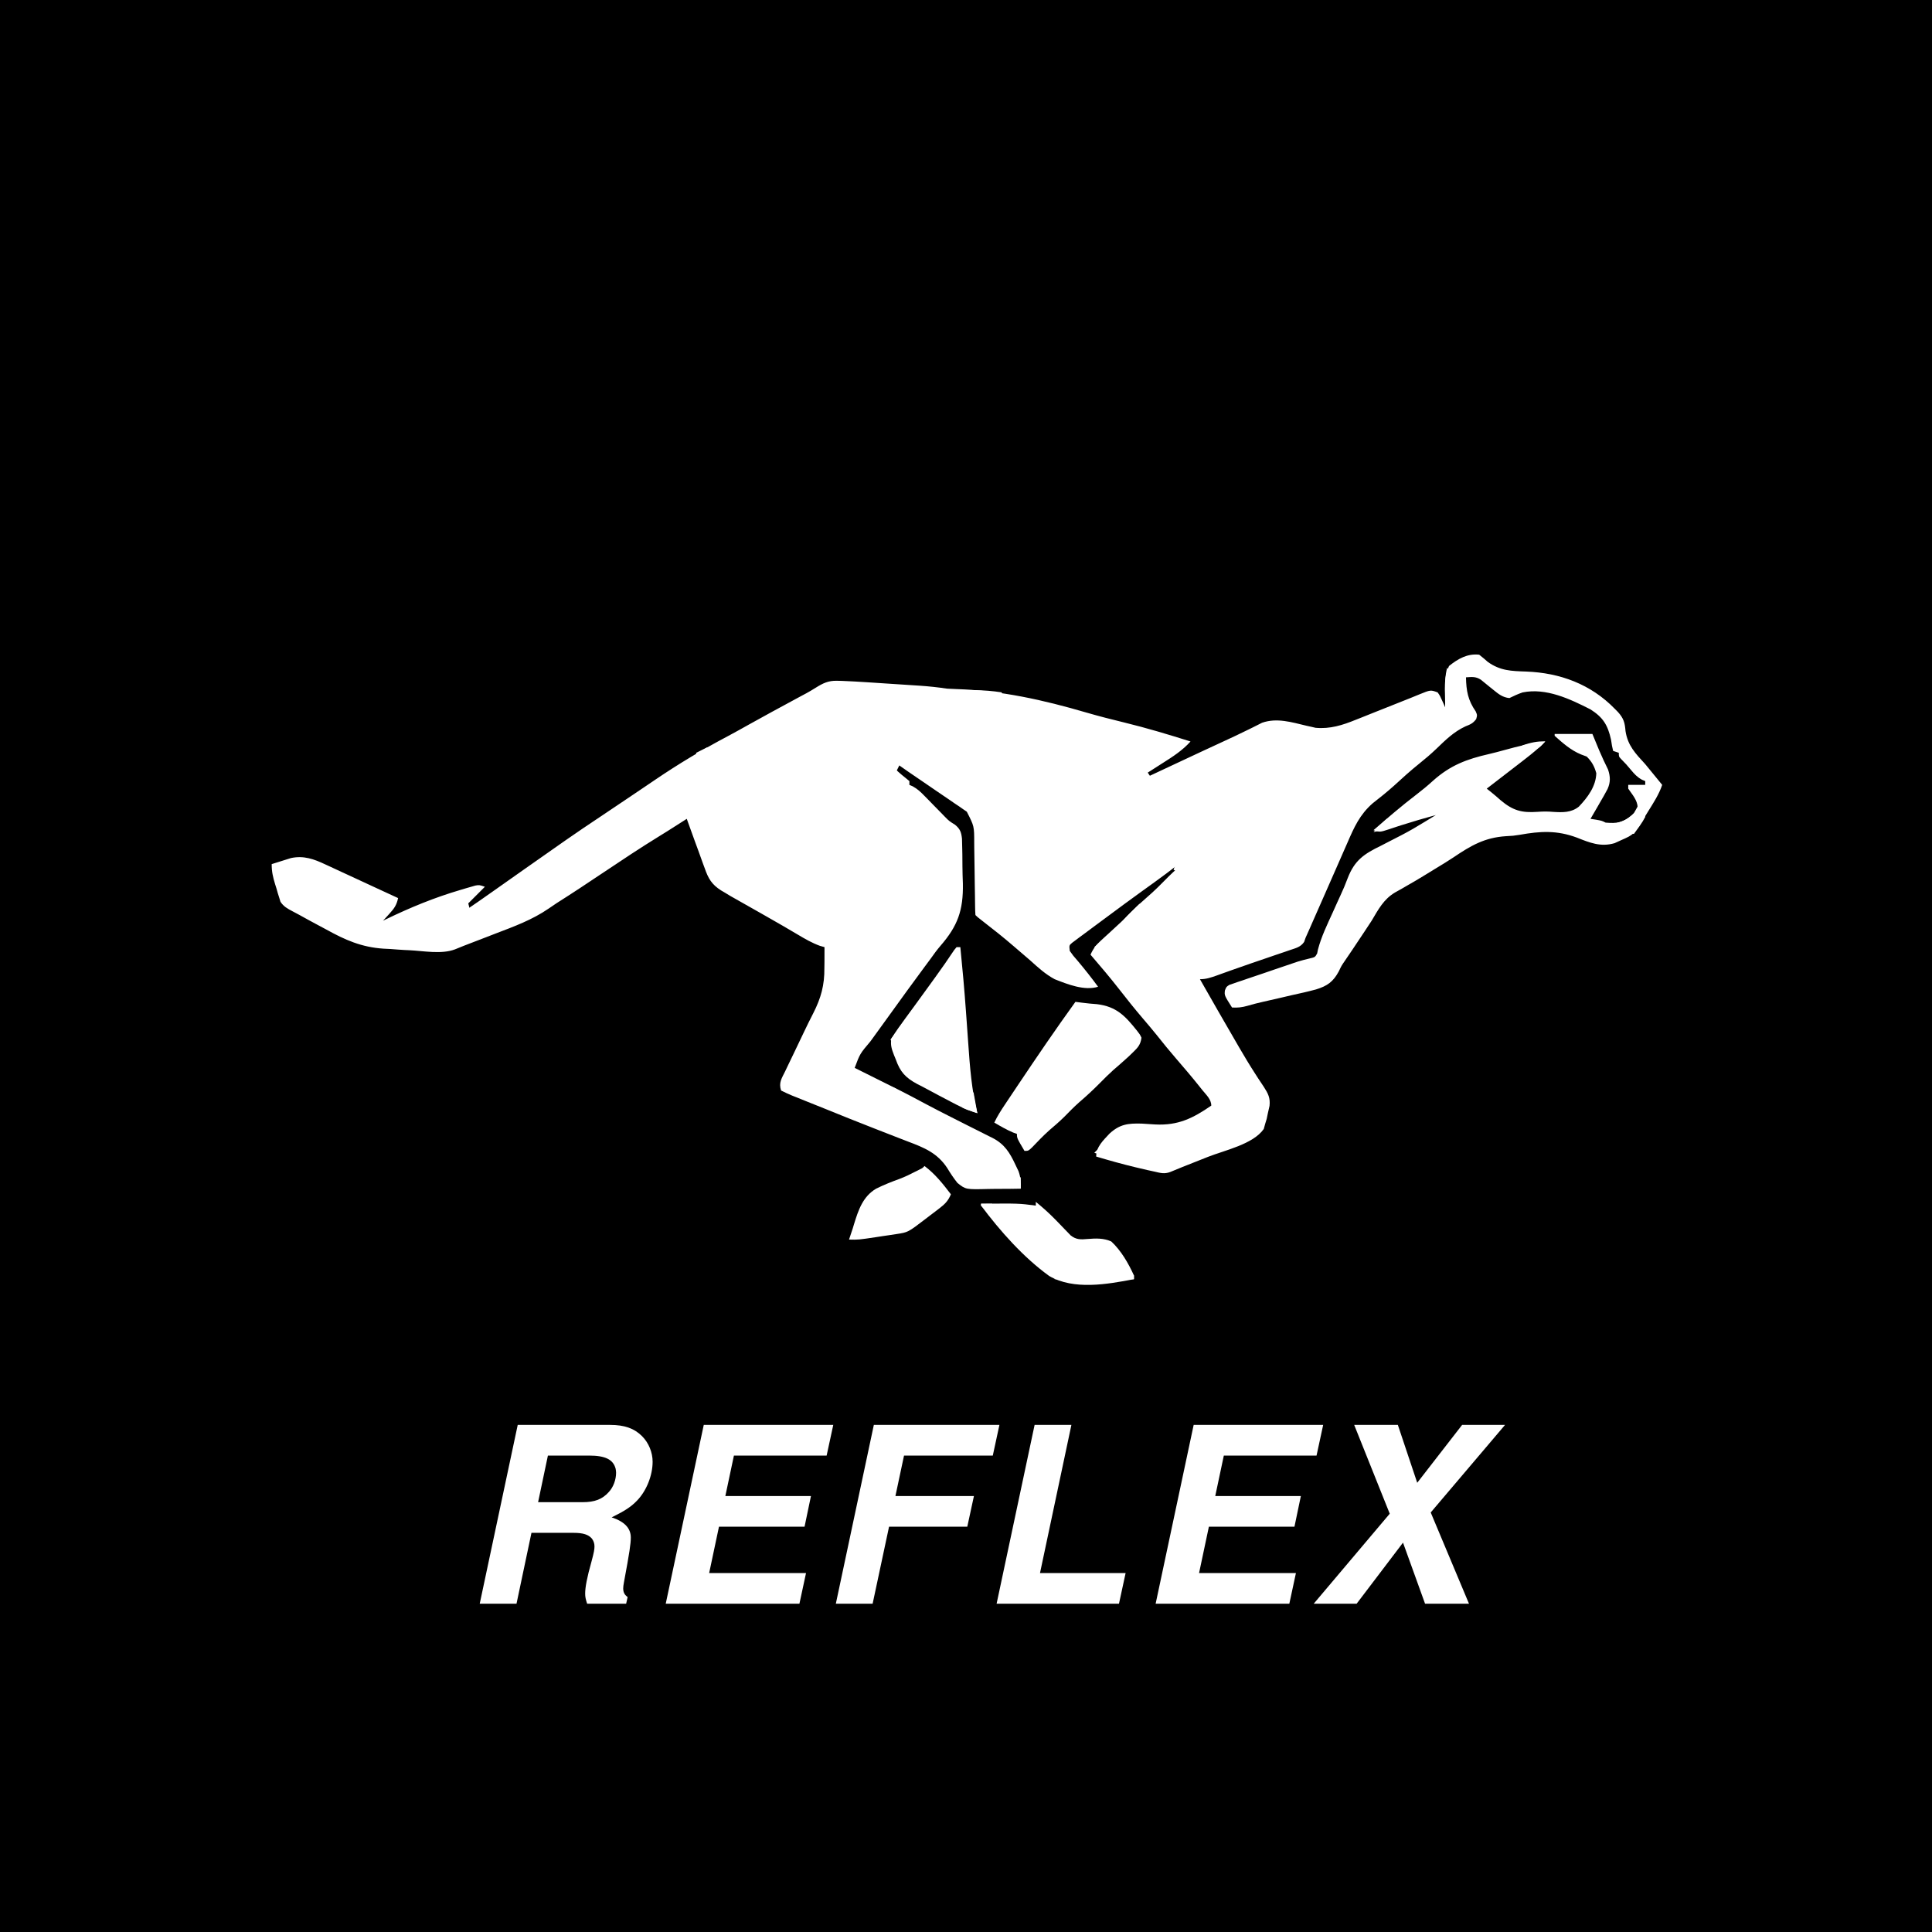
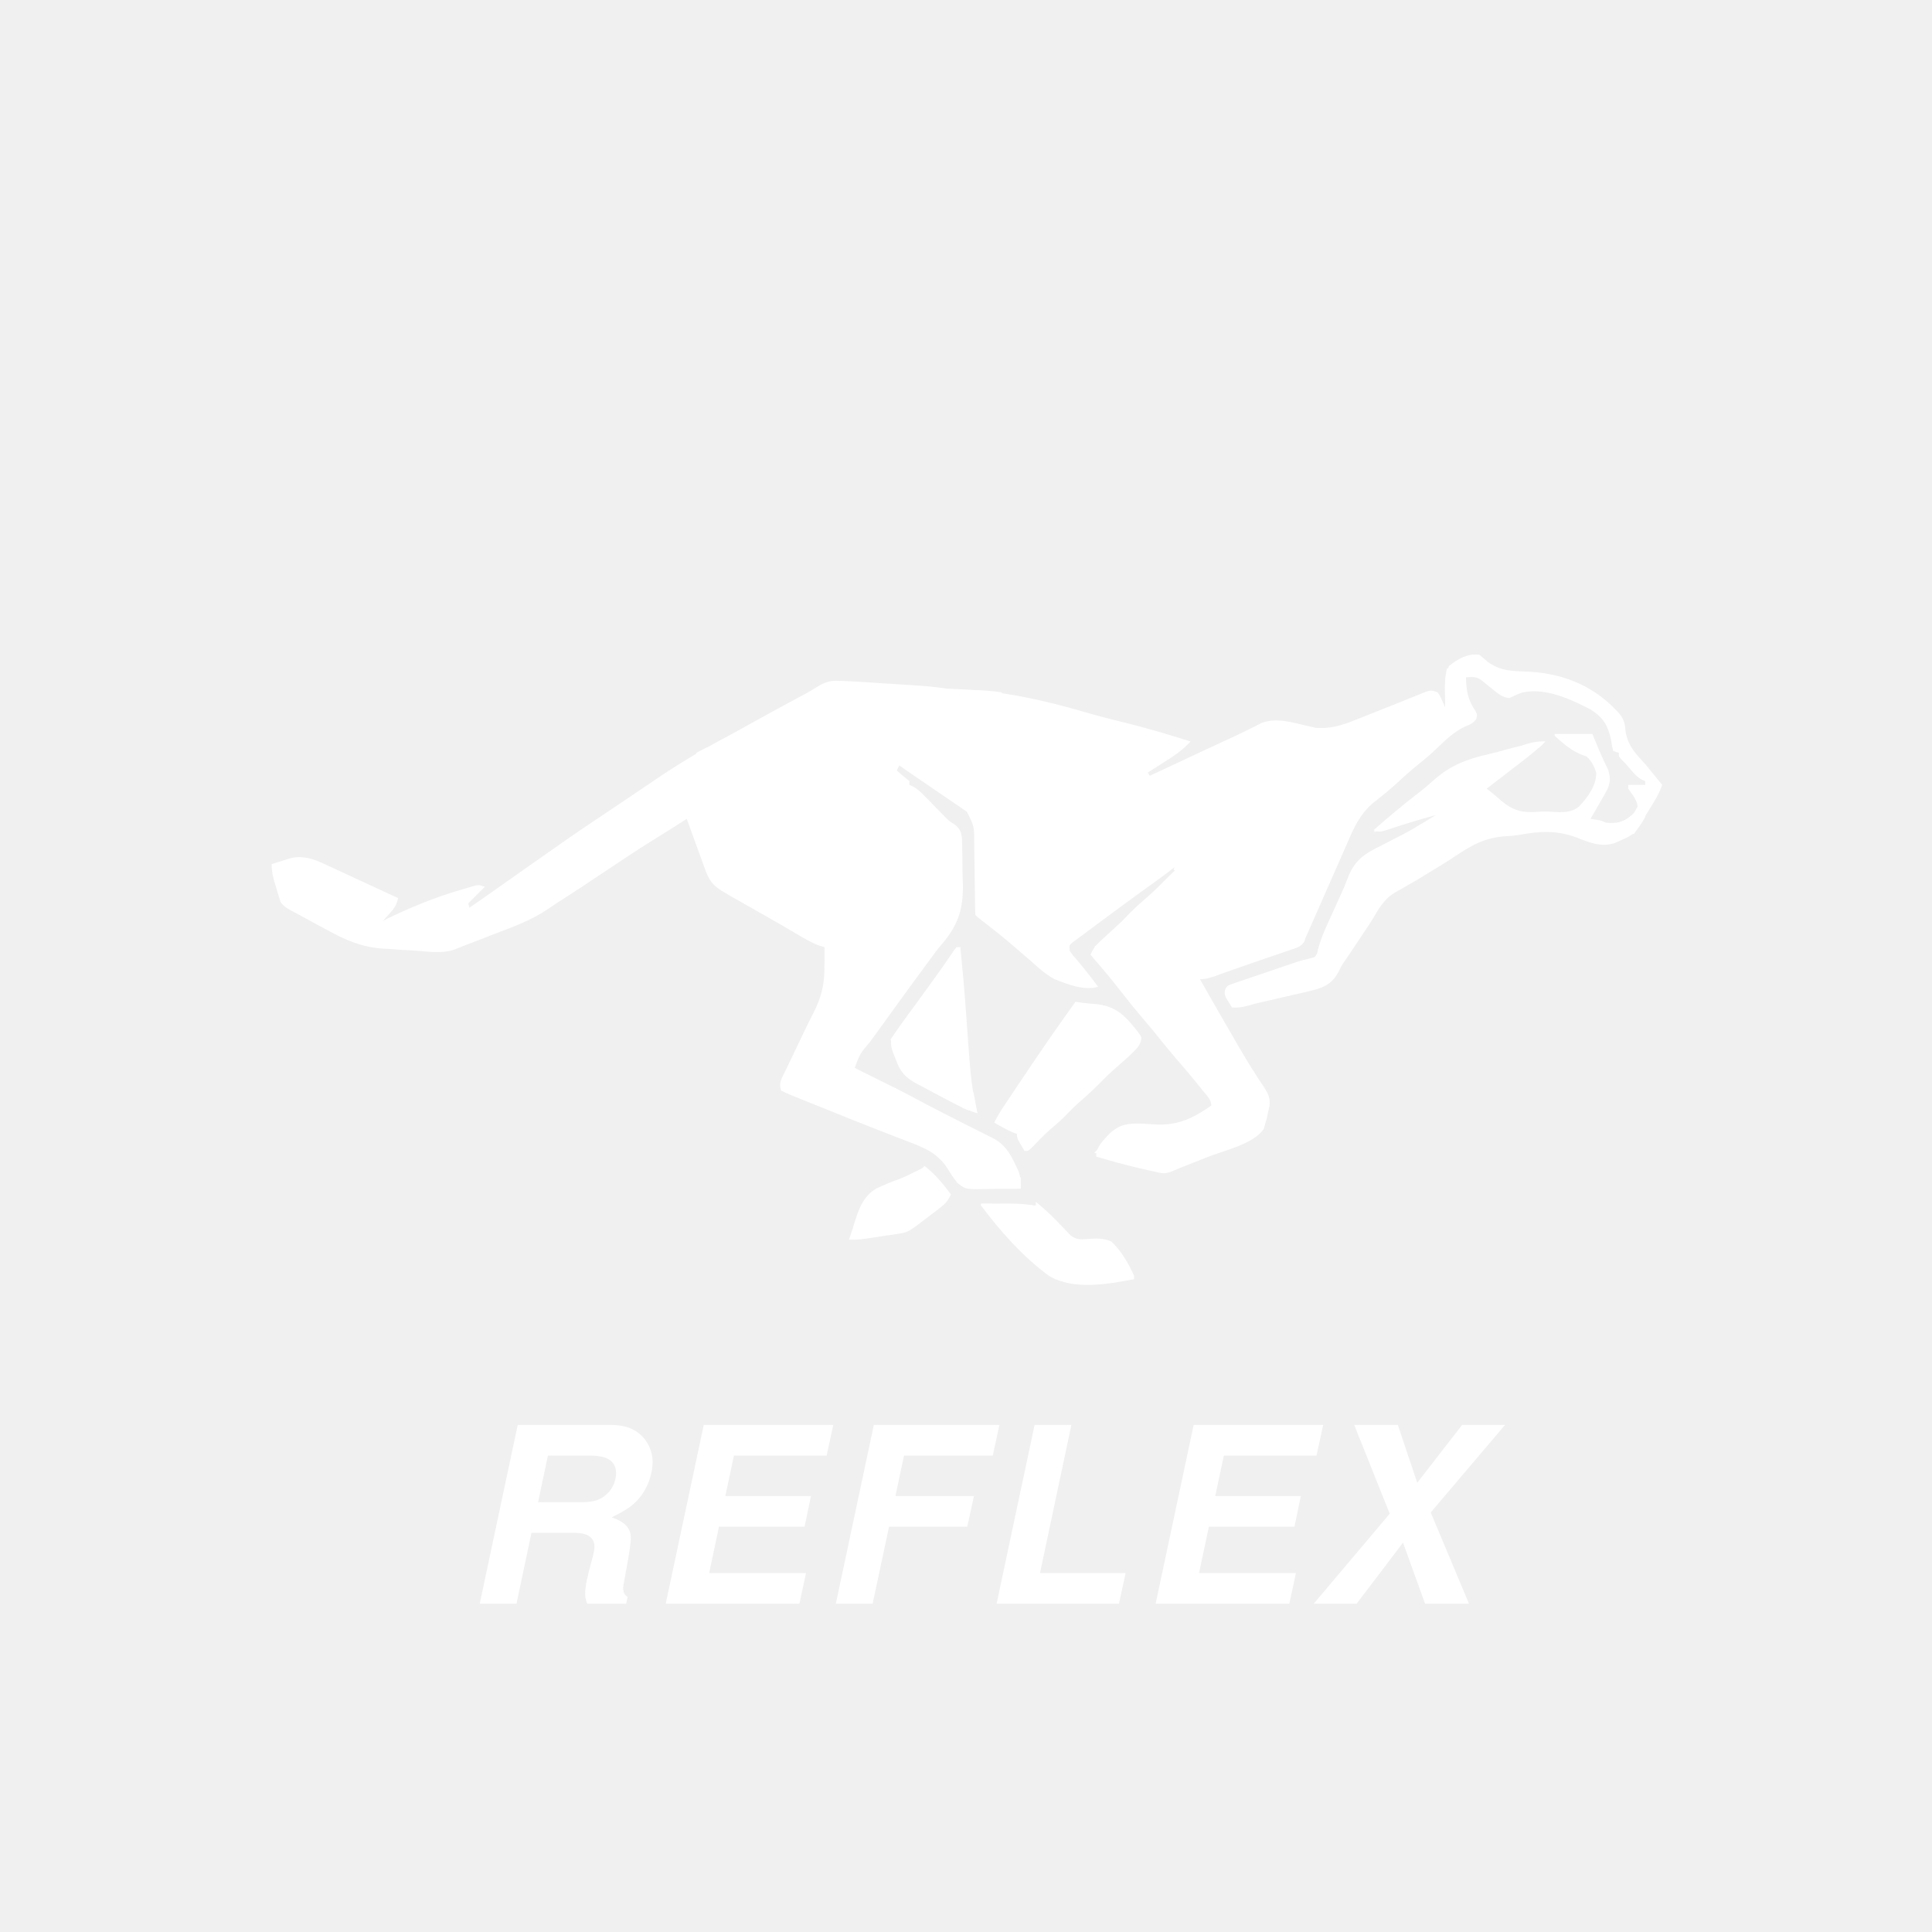
<svg xmlns="http://www.w3.org/2000/svg" viewBox="0 0 1024 1024" width="1024" height="1024">
-   <path d="M0 0 C337.92 0 675.84 0 1024 0 C1024 337.92 1024 675.84 1024 1024 C686.08 1024 348.16 1024 0 1024 C0 686.08 0 348.16 0 0 Z " fill="#000000" transform="translate(0,0)" />
  <path d="M0 0 C1.589 1.233 3.124 2.536 4.625 3.875 C11.2 8.537 17.017 8.672 24.938 8.938 C42.862 9.61 59.164 15.642 71.875 28.688 C72.706 29.529 72.706 29.529 73.555 30.387 C76.621 33.81 77.193 36.048 77.562 40.5 C78.75 48.212 82.862 52.402 88 58 C89.715 60.041 91.386 62.114 93.062 64.188 C93.817 65.109 94.571 66.031 95.348 66.98 C96.166 67.98 96.166 67.98 97 69 C95.253 74.138 92.346 78.543 89.5 83.125 C89.001 83.936 88.502 84.747 87.988 85.582 C81.972 95.34 81.972 95.34 75.375 98.25 C74.186 98.791 72.998 99.333 71.773 99.891 C64.403 102.058 58.572 99.65 51.75 96.938 C41.215 93.015 32.46 93.491 21.465 95.465 C18 96 18 96 14.254 96.191 C2.903 96.9 -4.394 101.18 -13.709 107.476 C-16.707 109.471 -19.775 111.336 -22.859 113.196 C-25.112 114.554 -27.351 115.934 -29.59 117.316 C-32.51 119.111 -35.458 120.84 -38.441 122.527 C-39.513 123.152 -39.513 123.152 -40.607 123.789 C-41.93 124.559 -43.264 125.311 -44.612 126.037 C-50.681 129.63 -53.468 135.064 -57 141 C-58.3 142.999 -59.613 144.99 -60.938 146.973 C-61.605 147.975 -62.273 148.977 -62.961 150.01 C-63.634 151.017 -64.307 152.025 -65 153.062 C-65.673 154.074 -66.346 155.085 -67.039 156.127 C-68.38 158.137 -69.737 160.136 -71.111 162.124 C-73.029 164.918 -73.029 164.918 -74.373 167.779 C-77.391 173.401 -80.509 175.578 -86.462 177.416 C-90.78 178.583 -95.129 179.554 -99.5 180.5 C-101.289 180.916 -103.076 181.335 -104.863 181.758 C-108.15 182.532 -111.44 183.284 -114.736 184.014 C-117.482 184.628 -120.179 185.32 -122.877 186.119 C-125.773 186.936 -128.016 187.181 -131 187 C-135.065 180.594 -135.065 180.594 -134.778 177.987 C-134 176 -134 176 -132.408 175.001 C-131.721 174.767 -131.034 174.533 -130.326 174.292 C-129.548 174.019 -128.769 173.745 -127.968 173.464 C-126.696 173.045 -126.696 173.045 -125.398 172.617 C-124.094 172.167 -124.094 172.167 -122.763 171.707 C-119.972 170.748 -117.174 169.811 -114.375 168.875 C-112.511 168.237 -110.648 167.598 -108.785 166.957 C-105.343 165.779 -101.9 164.605 -98.451 163.449 C-97.697 163.195 -96.942 162.941 -96.166 162.68 C-94.126 162.04 -92.087 161.535 -90.009 161.039 C-86.98 160.331 -86.98 160.331 -85.882 158.337 C-85.742 157.653 -85.602 156.97 -85.457 156.266 C-83.661 149.43 -80.603 143.163 -77.688 136.75 C-76.845 134.884 -76.005 133.018 -75.165 131.151 C-74.604 129.915 -74.038 128.681 -73.466 127.45 C-72.089 124.481 -70.827 121.528 -69.699 118.454 C-66.036 108.962 -61.056 105.608 -52.062 101.25 C-50.846 100.625 -49.631 99.996 -48.419 99.363 C-46.04 98.124 -43.656 96.902 -41.264 95.689 C-37.003 93.484 -32.896 91.076 -28.812 88.562 C-28.202 88.191 -27.592 87.819 -26.963 87.437 C-25.639 86.629 -24.319 85.815 -23 85 C-32.232 87.577 -32.232 87.577 -41.387 90.414 C-42.104 90.646 -42.821 90.879 -43.561 91.118 C-44.961 91.576 -46.36 92.04 -47.756 92.512 C-52.669 94.11 -52.669 94.11 -56 93 C-48.578 86.537 -41.128 80.139 -33.308 74.158 C-30.269 71.826 -27.349 69.444 -24.523 66.855 C-15.346 58.625 -6.626 55.35 5.316 52.628 C7.992 52.002 10.636 51.302 13.285 50.57 C20.536 48.575 27.505 46.788 35 46 C31.778 49.387 28.249 52.268 24.562 55.125 C23.956 55.598 23.35 56.071 22.726 56.558 C16.508 61.402 10.258 66.207 4 71 C4.724 71.572 5.449 72.145 6.195 72.734 C7.957 74.158 9.687 75.622 11.367 77.141 C17.896 82.632 22.552 83.897 31.027 83.285 C33.923 83.077 36.289 83.057 39.129 83.309 C44.077 83.621 48.752 83.799 52.82 80.543 C57.494 75.649 61.918 69.73 62.07 62.785 C61.012 59.071 59.727 56.727 57 54 C55.515 53.443 55.515 53.443 54 52.875 C48.645 50.701 44.266 46.828 40 43 C40 42.67 40 42.34 40 42 C46.6 42 53.2 42 60 42 C61.207 44.918 62.415 47.836 63.621 50.754 C65.076 54.18 66.647 57.533 68.301 60.867 C69.53 64.617 69.66 67.486 68.056 71.167 C66.766 73.611 65.405 75.995 64 78.375 C63.523 79.206 63.046 80.038 62.555 80.895 C61.381 82.937 60.196 84.971 59 87 C59.949 87.144 60.898 87.289 61.875 87.438 C65 88 65 88 67 89 C73.107 89.509 76.13 89.078 81 85 C82.982 83.139 82.982 83.139 84 81 C83.869 77.058 81.135 74.168 79 71 C79 70.34 79 69.68 79 69 C81.97 69 84.94 69 88 69 C88 68.34 88 67.68 88 67 C87.12 66.627 87.12 66.627 86.223 66.246 C83.689 64.826 82.29 63.288 80.438 61.062 C77.968 58.117 77.968 58.117 75.285 55.371 C74 54 74 54 74 52 C73.01 51.67 72.02 51.34 71 51 C70.367 48.375 70.367 48.375 69.875 45 C68.146 37.31 65.699 33.257 59 29 C48.111 23.458 35.458 17.447 23 20 C20.531 20.832 18.347 21.851 16 23 C12.397 22.623 10.262 20.866 7.5 18.625 C6.371 17.716 6.371 17.716 5.219 16.789 C3.78 15.629 2.347 14.461 0.922 13.285 C-1.747 11.501 -3.866 11.786 -7 12 C-6.853 19.132 -5.968 24.108 -1.863 30.027 C-1 32 -1 32 -1.586 34.129 C-3.32 36.423 -4.648 36.953 -7.312 38 C-13.537 40.906 -17.876 45.249 -22.77 49.945 C-25.604 52.663 -28.56 55.168 -31.625 57.625 C-36.338 61.409 -40.785 65.418 -45.227 69.516 C-48.859 72.769 -52.652 75.794 -56.492 78.797 C-63.342 84.815 -66.288 91.464 -69.875 99.75 C-70.43 101.013 -70.987 102.276 -71.544 103.539 C-72.736 106.243 -73.922 108.949 -75.103 111.658 C-77.435 117.002 -79.791 122.336 -82.146 127.67 C-83.817 131.455 -85.486 135.24 -87.15 139.028 C-87.614 140.083 -87.614 140.083 -88.086 141.158 C-88.665 142.473 -89.242 143.788 -89.818 145.104 C-90.538 146.739 -91.269 148.37 -92 150 C-92.394 151.122 -92.394 151.122 -92.797 152.266 C-94.708 155.02 -97.148 155.486 -100.273 156.551 C-101.221 156.881 -101.221 156.881 -102.188 157.217 C-104.246 157.929 -106.31 158.621 -108.375 159.312 C-109.787 159.797 -111.199 160.282 -112.61 160.769 C-115.423 161.737 -118.238 162.698 -121.056 163.653 C-124.515 164.829 -127.959 166.042 -131.398 167.273 C-132.317 167.602 -133.236 167.93 -134.182 168.268 C-135.854 168.867 -137.526 169.467 -139.197 170.07 C-142.257 171.15 -144.729 172 -148 172 C-141.695 183.091 -135.351 194.159 -128.938 205.188 C-128.066 206.693 -128.066 206.693 -127.177 208.229 C-124.421 212.963 -121.618 217.644 -118.633 222.238 C-118.113 223.047 -117.594 223.856 -117.059 224.689 C-116.095 226.177 -115.114 227.655 -114.111 229.118 C-111.868 232.596 -110.658 234.954 -111.125 239.145 C-111.414 240.417 -111.703 241.689 -112 243 C-112.307 244.491 -112.307 244.491 -112.621 246.012 C-113.025 247.336 -113.025 247.336 -113.438 248.688 C-113.684 249.578 -113.93 250.469 -114.184 251.387 C-119.812 259.484 -134.839 262.647 -143.812 266.188 C-145.411 266.822 -147.009 267.457 -148.607 268.092 C-151.53 269.253 -154.454 270.411 -157.378 271.567 C-159.534 272.42 -161.682 273.293 -163.811 274.209 C-166.874 275.316 -168.845 274.731 -172 274 C-173.258 273.725 -174.516 273.451 -175.812 273.168 C-177.209 272.844 -178.605 272.517 -180 272.188 C-180.735 272.014 -181.471 271.841 -182.228 271.663 C-189.217 269.993 -196.113 268.052 -203 266 C-203 260.806 -199.29 257.487 -195.934 253.839 C-190.527 248.873 -186.164 248.334 -178.959 248.53 C-176.521 248.677 -174.084 248.831 -171.646 248.991 C-159.581 249.589 -151.76 245.731 -142 239 C-142 235.605 -144.701 233.307 -146.75 230.75 C-147.242 230.13 -147.733 229.511 -148.24 228.872 C-152.287 223.806 -156.481 218.875 -160.725 213.974 C-164.241 209.91 -167.623 205.761 -170.953 201.543 C-173.351 198.564 -175.828 195.657 -178.312 192.75 C-182.631 187.69 -186.769 182.515 -190.85 177.262 C-195.72 171.022 -200.844 165.004 -206 159 C-204.628 155.882 -203.094 153.901 -200.586 151.609 C-199.911 150.986 -199.236 150.363 -198.541 149.721 C-197.826 149.07 -197.111 148.42 -196.375 147.75 C-194.913 146.402 -193.452 145.053 -191.992 143.703 C-191.296 143.061 -190.599 142.418 -189.882 141.756 C-187.701 139.721 -185.588 137.63 -183.5 135.5 C-181.128 133.087 -178.693 130.828 -176.125 128.625 C-172.023 125.102 -168.264 121.282 -164.469 117.434 C-161.626 114.631 -158.658 112.029 -155.594 109.473 C-153.759 107.893 -153.759 107.893 -152 105 C-152.585 105.499 -153.17 105.998 -153.773 106.512 C-161.753 113.186 -170.133 119.209 -178.585 125.263 C-184.975 129.859 -191.304 134.537 -197.62 139.233 C-199.241 140.436 -200.864 141.636 -202.489 142.833 C-204.896 144.609 -207.293 146.396 -209.688 148.188 C-210.425 148.728 -211.162 149.269 -211.922 149.826 C-212.591 150.331 -213.26 150.836 -213.949 151.355 C-214.54 151.795 -215.132 152.235 -215.741 152.688 C-217.346 154.058 -217.346 154.058 -217 157 C-215.209 159.53 -215.209 159.53 -212.875 162.188 C-209.088 166.687 -205.469 171.252 -202 176 C-209.284 178.256 -218.15 174.699 -225 172 C-229.89 169.396 -233.918 165.691 -238 162 C-239.135 161.02 -240.273 160.043 -241.414 159.07 C-243.172 157.572 -244.927 156.071 -246.672 154.557 C-252.077 149.872 -257.68 145.464 -263.332 141.082 C-266 139 -266 139 -267 138 C-267.112 136.595 -267.157 135.184 -267.174 133.775 C-267.187 132.877 -267.201 131.978 -267.214 131.053 C-267.23 129.584 -267.23 129.584 -267.246 128.086 C-267.279 126.025 -267.312 123.964 -267.346 121.902 C-267.393 118.644 -267.437 115.385 -267.477 112.126 C-267.517 108.988 -267.568 105.849 -267.621 102.711 C-267.634 101.261 -267.634 101.261 -267.647 99.781 C-267.648 90.892 -267.648 90.892 -271.578 83.218 C-272.201 82.793 -272.823 82.368 -273.465 81.93 C-274.173 81.432 -274.881 80.935 -275.611 80.423 C-276.379 79.912 -277.147 79.401 -277.938 78.875 C-278.733 78.324 -279.528 77.772 -280.348 77.204 C-282.886 75.451 -285.442 73.725 -288 72 C-289.678 70.852 -291.355 69.702 -293.031 68.551 C-296.24 66.349 -299.454 64.156 -302.672 61.969 C-307.865 58.425 -312.955 54.752 -318 51 C-318 53.118 -315.744 54.388 -314.334 55.803 C-313.832 56.301 -313.33 56.799 -312.812 57.312 C-312.33 57.799 -311.847 58.286 -311.35 58.787 C-309.024 61.107 -306.736 63.206 -304.137 65.23 C-303.432 65.814 -302.726 66.398 -302 67 C-302 67.66 -302 68.32 -302 69 C-301.42 69.253 -300.841 69.506 -300.244 69.766 C-297.735 71.146 -296.098 72.69 -294.102 74.738 C-293.375 75.476 -292.647 76.214 -291.898 76.975 C-291.148 77.746 -290.398 78.518 -289.625 79.312 C-288.14 80.832 -286.654 82.349 -285.164 83.863 C-284.181 84.873 -284.181 84.873 -283.178 85.904 C-280.957 88.164 -280.957 88.164 -277.803 90.136 C-275.096 92.381 -274.515 94.046 -274.128 97.521 C-274.048 99.33 -274.005 101.142 -273.992 102.953 C-273.972 103.927 -273.952 104.9 -273.932 105.904 C-273.901 107.968 -273.887 110.032 -273.888 112.097 C-273.875 115.202 -273.767 118.295 -273.652 121.398 C-273.414 135.422 -276.35 143.742 -285.543 154.309 C-287.432 156.502 -289.104 158.823 -290.777 161.184 C-291.829 162.603 -292.883 164.021 -293.938 165.438 C-300.142 173.816 -306.261 182.252 -312.352 190.713 C-314.085 193.118 -315.823 195.518 -317.562 197.918 C-318.148 198.727 -318.734 199.536 -319.338 200.369 C-320.454 201.909 -321.57 203.449 -322.688 204.989 C-328.21 211.509 -328.21 211.509 -331 219 C-330.312 219.341 -329.624 219.683 -328.915 220.035 C-304.838 231.994 -304.838 231.994 -293.792 237.897 C-289.179 240.353 -284.539 242.747 -279.871 245.096 C-276.856 246.614 -273.845 248.14 -270.833 249.666 C-269.33 250.425 -267.825 251.18 -266.317 251.93 C-264.186 252.991 -262.063 254.066 -259.941 255.145 C-259.301 255.459 -258.66 255.773 -257.999 256.097 C-251.519 259.425 -248.759 263.987 -245.75 270.438 C-245.229 271.529 -244.708 272.621 -244.172 273.746 C-242.962 277.105 -242.908 279.471 -243 283 C-247.27 283.105 -251.534 283.143 -255.805 283.122 C-257.254 283.124 -258.703 283.144 -260.152 283.182 C-272.141 283.479 -272.141 283.479 -276.539 279.979 C-278.577 277.412 -280.31 274.807 -282 272 C-287.271 264.051 -294.213 261.261 -302.832 258.013 C-305.236 257.107 -307.627 256.174 -310.017 255.233 C-313.475 253.874 -316.937 252.525 -320.402 251.183 C-329.392 247.689 -338.337 244.082 -347.274 240.454 C-350.226 239.26 -353.183 238.081 -356.141 236.903 C-357.954 236.17 -359.766 235.437 -361.578 234.703 C-362.418 234.372 -363.258 234.042 -364.123 233.701 C-366.118 232.884 -368.066 231.952 -370 231 C-371.384 226.847 -369.665 224.52 -367.844 220.797 C-367.504 220.082 -367.164 219.367 -366.814 218.631 C-365.718 216.333 -364.609 214.041 -363.5 211.75 C-362.783 210.253 -362.067 208.756 -361.352 207.258 C-360.823 206.153 -360.823 206.153 -360.284 205.026 C-359.572 203.536 -358.861 202.045 -358.152 200.553 C-356.462 197.009 -354.746 193.487 -352.939 190 C-348.865 181.999 -346.965 175.148 -347.062 166.062 C-347.038 164.447 -347.038 164.447 -347.014 162.799 C-346.979 160.198 -346.974 157.601 -347 155 C-347.822 154.765 -348.645 154.531 -349.492 154.289 C-353.692 152.746 -357.293 150.662 -361.125 148.375 C-362.799 147.389 -364.473 146.405 -366.148 145.422 C-367.069 144.881 -367.989 144.34 -368.937 143.783 C-372.353 141.795 -375.787 139.839 -379.227 137.891 C-379.848 137.538 -380.469 137.186 -381.109 136.823 C-383.601 135.409 -386.093 133.996 -388.588 132.589 C-390.347 131.596 -392.103 130.599 -393.859 129.602 C-394.875 129.027 -395.89 128.453 -396.937 127.862 C-397.947 127.247 -398.958 126.633 -400 126 C-400.599 125.651 -401.198 125.302 -401.815 124.942 C-406.808 121.777 -408.623 118.583 -410.527 113.074 C-410.806 112.327 -411.085 111.579 -411.372 110.809 C-412.248 108.442 -413.093 106.066 -413.938 103.688 C-414.53 102.072 -415.124 100.456 -415.721 98.842 C-417.171 94.903 -418.593 90.955 -420 87 C-420.713 87.455 -421.426 87.911 -422.16 88.38 C-430.946 93.983 -430.946 93.983 -434.625 96.238 C-444.574 102.353 -454.278 108.815 -463.98 115.309 C-472.27 120.857 -480.571 126.39 -489.009 131.712 C-490.437 132.636 -491.841 133.596 -493.229 134.579 C-501.964 140.566 -511.543 144.063 -521.375 147.812 C-523.114 148.485 -524.852 149.159 -526.59 149.834 C-530.444 151.329 -534.302 152.813 -538.164 154.288 C-539.738 154.898 -541.3 155.54 -542.859 156.188 C-550.036 158.911 -559.635 156.979 -567.25 156.625 C-567.962 156.594 -568.675 156.564 -569.409 156.532 C-571.943 156.398 -574.469 156.197 -577 156 C-578.252 155.937 -579.504 155.874 -580.794 155.809 C-592.412 155.024 -601.038 151.222 -611.125 145.625 C-612.577 144.846 -614.03 144.07 -615.484 143.297 C-618.744 141.554 -621.995 139.798 -625.218 137.987 C-626.447 137.306 -627.689 136.647 -628.94 136.006 C-631.608 134.6 -633.664 133.509 -635.345 130.957 C-635.56 130.249 -635.775 129.542 -635.996 128.812 C-636.244 128.031 -636.492 127.25 -636.748 126.445 C-636.976 125.638 -637.203 124.831 -637.438 124 C-637.692 123.193 -637.947 122.386 -638.209 121.555 C-639.361 117.792 -640 114.994 -640 111 C-637.818 110.295 -635.629 109.612 -633.438 108.938 C-632.219 108.555 -631.001 108.172 -629.746 107.777 C-622.981 106.374 -617.648 108.295 -611.555 111.168 C-610.863 111.485 -610.171 111.803 -609.459 112.129 C-607.26 113.14 -605.067 114.164 -602.875 115.188 C-601.427 115.856 -599.98 116.523 -598.531 117.189 C-595.021 118.807 -591.516 120.434 -588.012 122.065 C-584.826 123.546 -581.636 125.017 -578.445 126.488 C-577.391 126.975 -576.337 127.461 -575.25 127.962 C-574.508 128.305 -573.765 128.647 -573 129 C-573.78 132.654 -575.022 134.479 -577.562 137.25 C-578.203 137.956 -578.844 138.663 -579.504 139.391 C-580.244 140.187 -580.244 140.187 -581 141 C-580.482 140.748 -579.964 140.497 -579.43 140.237 C-566.472 133.961 -553.819 128.762 -540 124.688 C-538.599 124.269 -538.599 124.269 -537.17 123.841 C-536.289 123.588 -535.408 123.335 -534.5 123.074 C-533.706 122.843 -532.912 122.612 -532.094 122.374 C-530 122 -530 122 -527 123 C-532.61 128.61 -538.22 134.22 -544 140 C-537.133 135.439 -537.133 135.439 -530.344 130.773 C-529.558 130.223 -528.773 129.673 -527.964 129.106 C-527.151 128.535 -526.338 127.964 -525.5 127.375 C-524.628 126.764 -523.757 126.153 -522.859 125.523 C-517.46 121.735 -512.072 117.933 -506.688 114.125 C-499.933 109.351 -493.16 104.606 -486.375 99.875 C-485.47 99.242 -484.564 98.609 -483.632 97.958 C-477.863 93.941 -472.042 90.01 -466.187 86.122 C-461.678 83.126 -457.187 80.104 -452.705 77.068 C-449.185 74.687 -445.659 72.314 -442.133 69.942 C-440.346 68.738 -438.562 67.53 -436.78 66.319 C-424.359 57.883 -411.713 50.301 -398.433 43.295 C-394.633 41.272 -390.879 39.169 -387.125 37.062 C-378.924 32.488 -370.672 28.012 -362.409 23.553 C-361.448 23.034 -360.486 22.515 -359.496 21.98 C-358.561 21.482 -357.627 20.984 -356.664 20.47 C-354.96 19.53 -353.281 18.544 -351.637 17.502 C-347.803 15.111 -344.976 13.718 -340.399 13.829 C-339.521 13.848 -338.644 13.868 -337.74 13.888 C-333.224 14.073 -328.717 14.319 -324.207 14.621 C-323.217 14.685 -322.226 14.75 -321.206 14.816 C-319.13 14.951 -317.053 15.088 -314.977 15.227 C-311.811 15.438 -308.645 15.642 -305.479 15.846 C-303.45 15.979 -301.423 16.112 -299.395 16.246 C-297.986 16.337 -297.986 16.337 -296.55 16.429 C-291.655 16.76 -286.856 17.279 -282 18 C-280.465 18.1 -278.928 18.174 -277.391 18.211 C-253.476 18.966 -230.989 23.991 -208.082 30.701 C-201.469 32.624 -194.817 34.311 -188.125 35.938 C-176.27 38.827 -164.631 42.321 -153 46 C-157.317 50.79 -162.322 54.005 -167.75 57.438 C-169.474 58.54 -171.198 59.643 -172.922 60.746 C-173.76 61.281 -174.599 61.816 -175.463 62.367 C-179.341 64.863 -183.173 67.426 -187 70 C-186.177 69.614 -185.355 69.227 -184.507 68.829 C-158.516 56.629 -158.516 56.629 -147.168 51.355 C-146.556 51.071 -145.944 50.787 -145.314 50.494 C-142.356 49.12 -139.395 47.75 -136.434 46.383 C-131.666 44.182 -126.908 41.976 -122.207 39.637 C-121.178 39.131 -121.178 39.131 -120.127 38.615 C-118.438 37.78 -116.758 36.928 -115.078 36.074 C-107.19 33.321 -99.349 35.813 -91.51 37.666 C-90.673 37.85 -89.835 38.033 -88.973 38.223 C-88.233 38.395 -87.493 38.568 -86.731 38.746 C-79.05 39.46 -72.472 37.368 -65.434 34.508 C-64.555 34.161 -63.677 33.815 -62.772 33.457 C-59.99 32.357 -57.214 31.241 -54.438 30.125 C-52.571 29.383 -50.705 28.642 -48.838 27.902 C-46.199 26.856 -43.561 25.809 -40.927 24.754 C-39.362 24.127 -37.797 23.505 -36.229 22.886 C-34.739 22.294 -33.254 21.686 -31.776 21.064 C-25.738 18.605 -25.738 18.605 -22 20 C-20.734 21.848 -20.734 21.848 -19.75 24.062 C-19.415 24.796 -19.08 25.529 -18.734 26.285 C-18.492 26.851 -18.25 27.417 -18 28 C-18.023 26.915 -18.046 25.829 -18.07 24.711 C-18.089 23.266 -18.107 21.82 -18.125 20.375 C-18.142 19.662 -18.159 18.949 -18.176 18.215 C-18.217 13.764 -17.847 10.139 -16 6 C-11.197 2.157 -6.266 -0.687 0 0 Z " fill="#FFFFFF" transform="translate(784,347)" />
  <path d="M0 0 C1.773 0.228 1.773 0.228 3.582 0.461 C6.193 0.795 8.758 1.051 11.387 1.227 C21.782 2.481 26.415 7.494 32.746 15.434 C34.142 17.217 34.142 17.217 35 19 C34.545 22.663 33.068 24.285 30.438 26.812 C29.712 27.512 28.986 28.212 28.238 28.934 C25.588 31.38 22.869 33.736 20.133 36.086 C17.661 38.305 15.334 40.637 13 43 C9.436 46.607 5.781 49.995 1.93 53.289 C-0.842 55.747 -3.406 58.396 -6.004 61.035 C-8.535 63.527 -11.212 65.817 -13.91 68.125 C-17.137 71.02 -20.119 74.148 -23.117 77.277 C-25 79 -25 79 -27 79 C-31 72.25 -31 72.25 -31 70 C-31.681 69.752 -32.361 69.505 -33.062 69.25 C-36.569 67.758 -39.716 65.932 -43 64 C-41.399 60.575 -39.423 57.513 -37.324 54.371 C-36.963 53.829 -36.601 53.287 -36.229 52.728 C-35.051 50.963 -33.869 49.2 -32.688 47.438 C-31.869 46.214 -31.051 44.99 -30.232 43.767 C-20.366 29.028 -10.39 14.377 0 0 Z " fill="#FFFFFF" transform="translate(570,531)" />
  <path d="M0 0 C0.66 0 1.32 0 2 0 C3.137 11.29 4.151 22.58 4.965 33.898 C5.045 34.999 5.125 36.099 5.207 37.233 C5.535 41.757 5.862 46.28 6.175 50.805 C7.05 63.4 7.986 75.711 11 88 C7.036 86.758 3.414 85.314 -0.266 83.391 C-1.725 82.629 -1.725 82.629 -3.215 81.852 C-4.216 81.323 -5.218 80.795 -6.25 80.25 C-7.729 79.48 -7.729 79.48 -9.238 78.695 C-12.174 77.156 -15.086 75.579 -18 74 C-19.393 73.293 -19.393 73.293 -20.813 72.573 C-27.095 69.195 -29.893 66.15 -32.25 59.438 C-32.556 58.696 -32.861 57.954 -33.176 57.189 C-34.383 54.037 -35.155 51.839 -34.535 48.484 C-32.255 44.795 -29.768 41.298 -27.188 37.812 C-26.012 36.205 -24.836 34.596 -23.66 32.988 C-23.056 32.165 -22.451 31.342 -21.829 30.495 C-18.908 26.51 -16.017 22.505 -13.125 18.5 C-12.582 17.751 -12.039 17.002 -11.48 16.23 C-7.984 11.398 -4.573 6.522 -1.27 1.555 C-0.851 1.042 -0.432 0.529 0 0 Z " fill="#FFFFFF" transform="translate(507,502)" />
  <path d="M0 0 C3.593 2.924 6.98 5.946 10.219 9.258 C10.789 9.84 11.359 10.423 11.947 11.023 C13.098 12.206 14.242 13.396 15.38 14.593 C15.918 15.146 16.457 15.699 17.012 16.27 C17.491 16.771 17.97 17.272 18.464 17.788 C21.409 20.111 23.799 20.018 27.469 19.684 C31.87 19.337 35.897 19.169 40 21 C45.211 25.829 49.072 32.563 52 39 C52 39.66 52 40.32 52 41 C37.902 43.696 20.061 46.905 7.072 39.281 C-6.653 29.338 -18.864 15.545 -29 2 C-29 1.67 -29 1.34 -29 1 C-9.032 0.815 -9.032 0.815 0 2 C0 1.34 0 0.68 0 0 Z " fill="#FFFFFF" transform="translate(549,637)" />
  <path d="M0 0 C5.656 4.242 9.719 9.405 14 15 C12.572 18.413 10.899 20.15 7.973 22.383 C7.181 22.993 6.388 23.602 5.572 24.23 C4.744 24.856 3.916 25.481 3.062 26.125 C2.238 26.758 1.414 27.391 0.564 28.043 C-8.728 35.154 -8.728 35.154 -14.805 36.07 C-15.946 36.244 -17.086 36.418 -18.262 36.598 C-19.454 36.772 -20.646 36.946 -21.875 37.125 C-23.06 37.307 -24.244 37.489 -25.465 37.676 C-35.075 39.117 -35.075 39.117 -40 39 C-39.333 37 -38.667 35 -38 33 C-37.799 32.328 -37.598 31.655 -37.391 30.962 C-35.062 23.405 -32.704 16.184 -25.598 12 C-21.574 9.996 -17.427 8.36 -13.205 6.826 C-10.323 5.746 -7.609 4.41 -4.875 3 C-3.757 2.443 -3.757 2.443 -2.617 1.875 C-1.009 1.105 -1.009 1.105 0 0 Z " fill="#FFFFFF" transform="translate(490,618)" />
  <path d="M0 0 C5.734 3.645 11.154 7.603 16.514 11.776 C21.283 15.477 26.131 19.059 31 22.625 C38.952 28.451 46.81 34.391 54.619 40.407 C60.304 44.769 66.098 48.937 72 53 C71.01 53.495 71.01 53.495 70 54 C67.51 52.927 65.143 51.79 62.738 50.547 C62.003 50.175 61.269 49.804 60.512 49.421 C58.108 48.204 55.71 46.977 53.312 45.75 C50.031 44.084 46.746 42.422 43.461 40.762 C42.241 40.144 42.241 40.144 40.997 39.514 C33.275 35.611 25.475 31.884 17.616 28.263 C16.772 27.868 15.928 27.473 15.059 27.066 C14.34 26.736 13.621 26.405 12.881 26.065 C9.061 23.902 7.548 21.433 5.957 17.402 C5.43 16.077 5.43 16.077 4.893 14.725 C4.536 13.805 4.18 12.885 3.812 11.938 C3.26 10.552 3.26 10.552 2.697 9.139 C0 2.288 0 2.288 0 0 Z " fill="#FFFFFF" transform="translate(393,424)" />
  <path d="M0 0 C1.417 2.644 2.653 5.006 3 8 C1.322 11.259 -0.849 14.015 -3 17 C-6.63 16.34 -10.26 15.68 -14 15 C-14 14.34 -14 13.68 -14 13 C-14.66 12.67 -15.32 12.34 -16 12 C-14.783 11.752 -13.566 11.505 -12.312 11.25 C-8.373 10.248 -5.884 8.967 -3 6 C-1.19 2.883 -1.19 2.883 0 0 Z " fill="#FFFFFF" transform="translate(869,425)" />
  <path d="M0 0 C0 0.66 0 1.32 0 2 C-13.86 2 -27.72 2 -42 2 C-42 1.34 -42 0.68 -42 0 C-36.34 -0.167 -30.68 -0.328 -25.02 -0.482 C-23.094 -0.536 -21.167 -0.591 -19.241 -0.648 C-16.476 -0.73 -13.711 -0.805 -10.945 -0.879 C-10.081 -0.906 -9.216 -0.933 -8.325 -0.961 C-2.228 -1.114 -2.228 -1.114 0 0 Z " fill="#FFFFFF" transform="translate(601,676)" />
  <path d="M0 0 C0.33 0 0.66 0 1 0 C1.33 1.65 1.66 3.3 2 5 C2.33 5 2.66 5 3 5 C3 14.9 3 24.8 3 35 C2.67 35 2.34 35 2 35 C1.939 34.013 1.879 33.025 1.816 32.008 C1.733 30.726 1.649 29.445 1.562 28.125 C1.481 26.849 1.4 25.573 1.316 24.258 C1.208 21.117 1.208 21.117 0 19 C-0.083 17.552 -0.107 16.099 -0.098 14.648 C-0.094 13.798 -0.091 12.947 -0.088 12.07 C-0.08 11.181 -0.071 10.291 -0.062 9.375 C-0.058 8.478 -0.053 7.581 -0.049 6.656 C-0.037 4.437 -0.021 2.219 0 0 Z " fill="#FFFFFF" transform="translate(517,439)" />
  <path d="M0 0 C2 2 2 2 2.227 4.155 C2.217 5.024 2.206 5.893 2.195 6.789 C2.189 7.73 2.182 8.671 2.176 9.641 C2.159 10.625 2.142 11.61 2.125 12.625 C2.116 13.618 2.107 14.61 2.098 15.633 C2.074 18.089 2.041 20.544 2 23 C1.01 23 0.02 23 -1 23 C-1.027 20.104 -1.047 17.208 -1.062 14.312 C-1.071 13.496 -1.079 12.679 -1.088 11.838 C-1.104 7.755 -1.03 3.983 0 0 Z " fill="#FFFFFF" transform="translate(767,354)" />
  <path d="M0 0 C0.66 0 1.32 0 2 0 C2.66 3.63 3.32 7.26 4 11 C-1.75 9.125 -1.75 9.125 -4 8 C-4 7.34 -4 6.68 -4 6 C-3.01 6 -2.02 6 -1 6 C-0.67 4.02 -0.34 2.04 0 0 Z " fill="#FFFFFF" transform="translate(514,579)" />
  <path d="M0 0 C3.347 1.548 6.247 3.491 9.25 5.625 C10.142 6.257 11.034 6.888 11.953 7.539 C12.966 8.262 12.966 8.262 14 9 C13.34 10.32 12.68 11.64 12 13 C9.997 11.024 7.998 9.044 6 7.062 C5.428 6.499 4.855 5.935 4.266 5.354 C2.825 3.921 1.41 2.463 0 1 C0 0.67 0 0.34 0 0 Z " fill="#FFFFFF" transform="translate(463,396)" />
  <path d="M0 0 C2.63 -0.253 5.002 -0.328 7.625 -0.25 C8.708 -0.234 8.708 -0.234 9.812 -0.217 C14.599 -0.117 19.273 0.212 24 1 C24 1.33 24 1.66 24 2 C19.545 2.495 19.545 2.495 15 3 C15 2.34 15 1.68 15 1 C11.7 1.33 8.4 1.66 5 2 C5 2.33 5 2.66 5 3 C2.69 3 0.38 3 -2 3 C-1.34 2.01 -0.68 1.02 0 0 Z " fill="#FFFFFF" transform="translate(507,366)" />
  <path d="M0 0 C0.66 0.33 1.32 0.66 2 1 C0.897 2.272 -0.207 3.543 -1.312 4.812 C-1.927 5.52 -2.542 6.228 -3.176 6.957 C-4.733 8.701 -6.327 10.368 -8 12 C-8.99 11.67 -9.98 11.34 -11 11 C-7.37 7.37 -3.74 3.74 0 0 Z " fill="#FFFFFF" transform="translate(591,600)" />
  <path d="M0 0 C0.33 0.66 0.66 1.32 1 2 C-0.103 3.272 -1.207 4.543 -2.312 5.812 C-2.927 6.52 -3.542 7.228 -4.176 7.957 C-7.449 11.623 -7.449 11.623 -9 13 C-9.66 13 -10.32 13 -11 13 C-9.464 9.319 -7.218 7.012 -4.375 4.25 C-3.558 3.451 -2.74 2.652 -1.898 1.828 C-0.959 0.923 -0.959 0.923 0 0 Z " fill="#FFFFFF" transform="translate(604,479)" />
  <path d="M0 0 C1.98 0 3.96 0 6 0 C5.67 0.99 5.34 1.98 5 3 C7.64 5.64 10.28 8.28 13 11 C12.67 11.66 12.34 12.32 12 13 C9.997 11.024 7.998 9.044 6 7.062 C5.428 6.499 4.855 5.935 4.266 5.354 C2.825 3.921 1.41 2.463 0 1 C0 0.67 0 0.34 0 0 Z " fill="#FFFFFF" transform="translate(520,638)" />
  <path d="M0 0 C0.66 0.99 1.32 1.98 2 3 C-0.12 4.03 -2.246 5.049 -4.375 6.062 C-6.15 6.915 -6.15 6.915 -7.961 7.785 C-8.964 8.186 -9.967 8.587 -11 9 C-11.66 8.67 -12.32 8.34 -13 8 C-8.71 5.36 -4.42 2.72 0 0 Z " fill="#FFFFFF" transform="translate(608,409)" />
  <path d="M0 0 C-2.501 2.769 -4.194 4.643 -8 5 C-10.25 4.562 -10.25 4.562 -12 4 C-12 3.34 -12 2.68 -12 2 C-7.88 0.708 -4.332 -0.263 0 0 Z " fill="#FFFFFF" transform="translate(819,393)" />
  <path d="M0 0 C0 3.182 -0.411 4.324 -2 7 C-2.516 7.474 -3.031 7.949 -3.562 8.438 C-5.453 10.492 -5.632 12.28 -6 15 C-6.66 13.68 -7.32 12.36 -8 11 C-5.36 7.37 -2.72 3.74 0 0 Z " fill="#FFFFFF" transform="translate(480,540)" />
  <path d="M0 0 C0.66 0.33 1.32 0.66 2 1 C-1.3 4.3 -4.6 7.6 -8 11 C-8.66 10.67 -9.32 10.34 -10 10 C-8.789 6.368 -7.463 5.571 -4.438 3.312 C-3.611 2.69 -2.785 2.067 -1.934 1.426 C-1.296 0.955 -0.657 0.485 0 0 Z " fill="#FFFFFF" transform="translate(632,451)" />
  <path d="M0 0 C4.671 1.557 8.087 4.084 12 7 C11.01 7.495 11.01 7.495 10 8 C7.398 6.785 7.398 6.785 4.375 5.062 C3.372 4.497 2.369 3.931 1.336 3.348 C0.565 2.903 -0.206 2.458 -1 2 C-0.67 1.34 -0.34 0.68 0 0 Z " fill="#FFFFFF" transform="translate(453,470)" />
  <path d="M0 0 C2 2 2 2 2 5 C-0.97 5.66 -3.94 6.32 -7 7 C-4.667 4.667 -2.333 2.333 0 0 Z " fill="#FFFFFF" transform="translate(735,434)" />
  <path d="M0 0 C0.33 1.32 0.66 2.64 1 4 C-1.64 5.98 -4.28 7.96 -7 10 C-7.66 9.67 -8.32 9.34 -9 9 C-6.03 6.03 -3.06 3.06 0 0 Z " fill="#FFFFFF" transform="translate(248,478)" />
  <path d="M0 0 C0 1.98 0 3.96 0 6 C-1.65 6 -3.3 6 -5 6 C-5 3 -5 3 -3.625 1.312 C-2 0 -2 0 0 0 Z " fill="#FFFFFF" transform="translate(541,624)" />
  <path d="M0 0 C0.66 0.33 1.32 0.66 2 1 C-1.96 4.465 -1.96 4.465 -6 8 C-6.66 7.67 -7.32 7.34 -8 7 C-5.36 4.69 -2.72 2.38 0 0 Z " fill="#FFFFFF" transform="translate(588,495)" />
  <path d="M0 0 C3.465 1.485 3.465 1.485 7 3 C4.108 3.826 2.113 4 -1 4 C-0.67 2.68 -0.34 1.36 0 0 Z " fill="#FFFFFF" transform="translate(468,574)" />
  <path d="M0 0 C0 0.99 0 1.98 0 3 C-0.66 3.66 -1.32 4.32 -2 5 C-3.32 5 -4.64 5 -6 5 C-6 4.34 -6 3.68 -6 3 C-4.02 2.01 -2.04 1.02 0 0 Z " fill="#FFFFFF" transform="translate(375,396)" />
  <text x="512" y="850" font-family="'Helvetica Neue', Helvetica, Arial, sans-serif" font-size="130" font-weight="900" font-style="italic" fill="#FFFFFF" text-anchor="middle" letter-spacing="5">REFLEX</text>
</svg>
